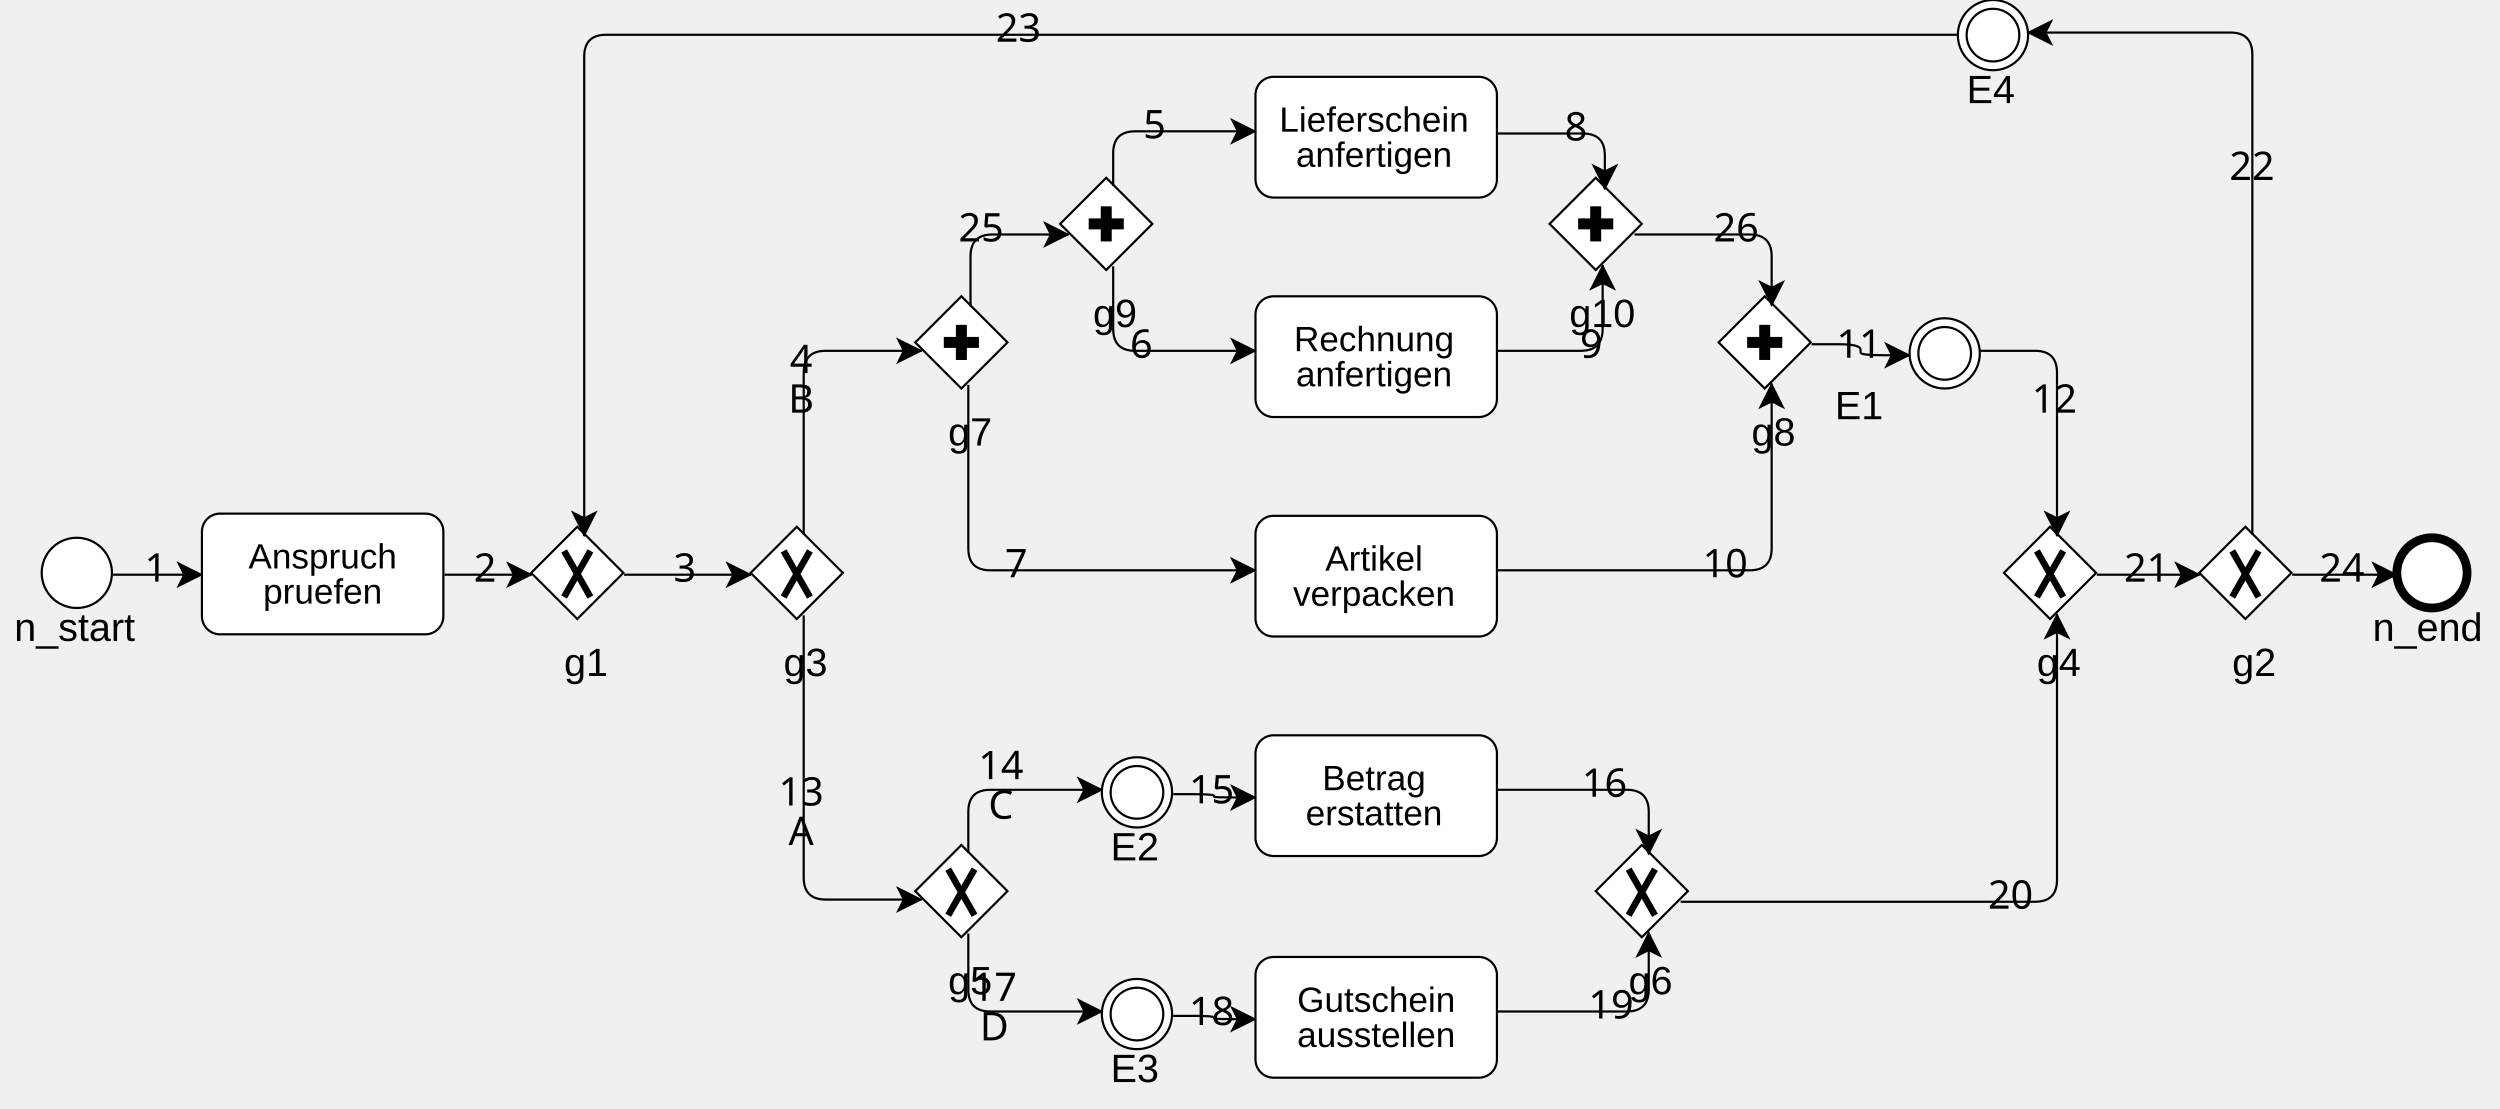
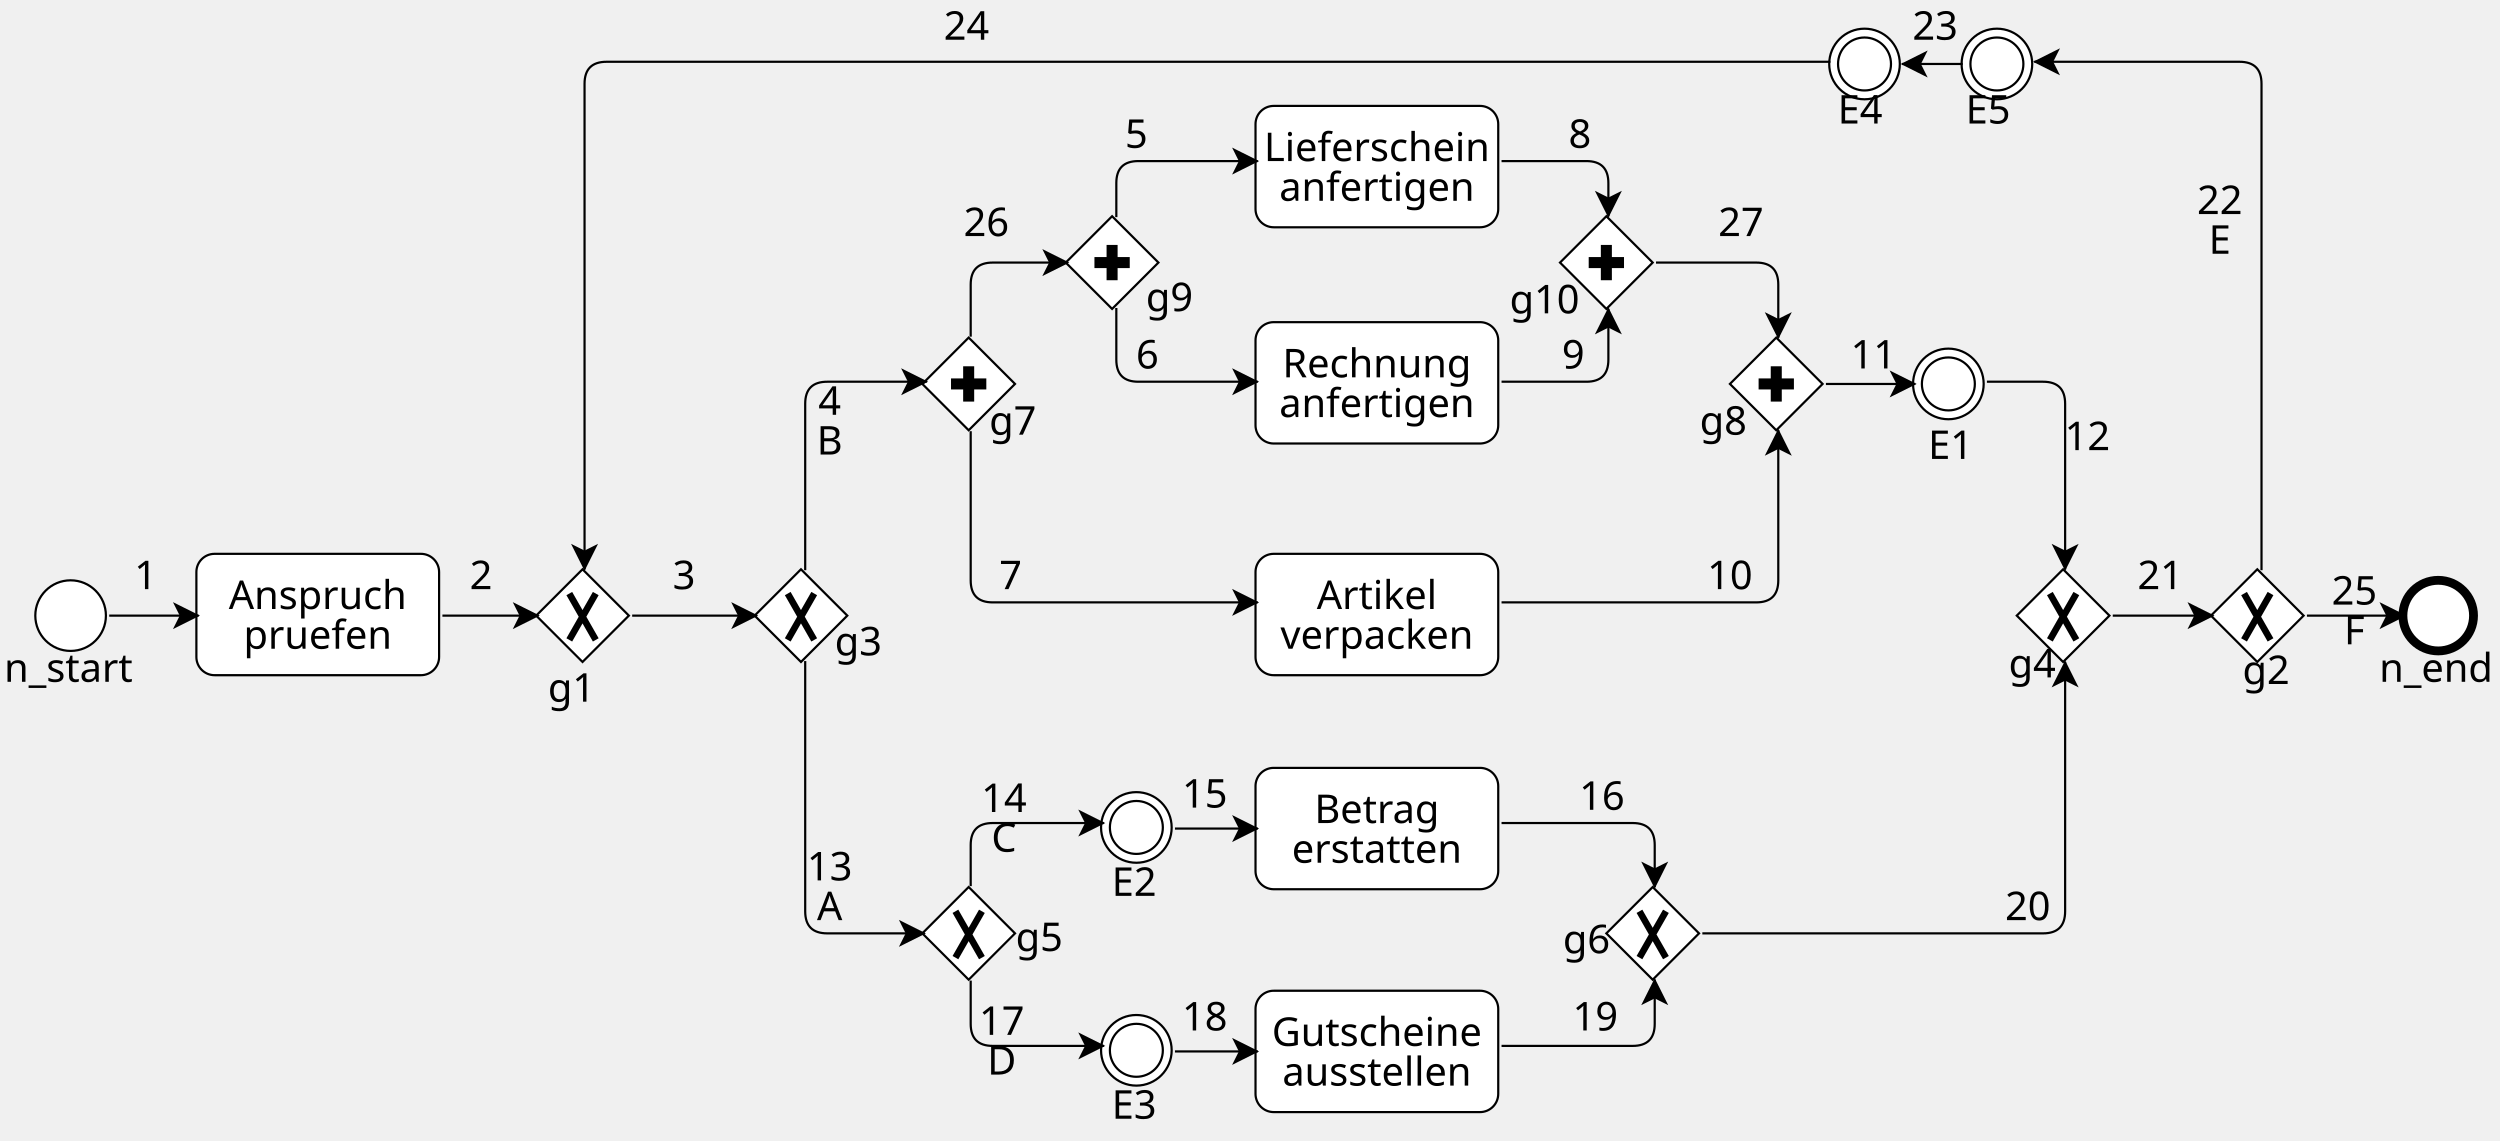
- <svg xmlns="http://www.w3.org/2000/svg" height="505" version="1.1" viewBox="0 0 1139 505" width="1139">
+ <svg xmlns="http://www.w3.org/2000/svg" height="517" version="1.1" viewBox="0 0 1133 517" width="1133">
+   <g id="Task_pruefen">
+     <rect fill="#ffffff" height="55" rx="8.25" ry="8.25" stroke="#000000" stroke-width="1.0" width="110" x="89" y="251" />
+   </g>
+   <text fill="#000000" font-decoration="none" font-family="Cantarell" font-size="18" font-weight="normal" text-anchor="middle" x="144" y="276">Anspruch</text>
+   <text fill="#000000" font-decoration="none" font-family="Cantarell" font-size="18" font-weight="normal" text-anchor="middle" x="144" y="294">pruefen</text>
+   <g id="g1">
+     <path d="M 264 258 L 285 279 L 264 300 L 243 279 Z" fill="#ffffff" stroke="#000000" stroke-width="1.0" />
+     <path d=" M 270 269 L 258 290 M 258 269 L 270 290" fill="none" stroke="#000000" stroke-width="3.0" />
+   </g>
+   <text fill="#000000" font-decoration="none" font-family="Cantarell" font-size="18" font-weight="normal" text-anchor="middle" x="259" y="318">g1</text>
+   <g id="g3">
+     <path d="M 363 258 L 384 279 L 363 300 L 342 279 Z" fill="#ffffff" stroke="#000000" stroke-width="1.0" />
+     <path d=" M 369 269 L 357 290 M 357 269 L 369 290" fill="none" stroke="#000000" stroke-width="3.0" />
+   </g>
+   <text fill="#000000" font-decoration="none" font-family="Cantarell" font-size="18" font-weight="normal" text-anchor="middle" x="389" y="297">g3</text>
+   <g id="g7">
+     <path d="M 439 153 L 460 174 L 439 195 L 418 174 Z" fill="#ffffff" stroke="#000000" stroke-width="1.0" />
+     <path d=" M 431 174 L 447 174 M 439 166 L 439 182" fill="none" stroke="#000000" stroke-width="5.0" />
+   </g>
+   <text fill="#000000" font-decoration="none" font-family="Cantarell" font-size="18" font-weight="normal" text-anchor="middle" x="459" y="197">g7</text>
+   <g id="g8">
+     <path d="M 805 153 L 826 174 L 805 195 L 784 174 Z" fill="#ffffff" stroke="#000000" stroke-width="1.0" />
+     <path d=" M 797 174 L 813 174 M 805 166 L 805 182" fill="none" stroke="#000000" stroke-width="5.0" />
+   </g>
+   <text fill="#000000" font-decoration="none" font-family="Cantarell" font-size="18" font-weight="normal" text-anchor="middle" x="781" y="197">g8</text>
+   <g id="g5">
+     <path d="M 439 402 L 460 423 L 439 444 L 418 423 Z" fill="#ffffff" stroke="#000000" stroke-width="1.0" />
+     <path d=" M 445 413 L 433 434 M 433 413 L 445 434" fill="none" stroke="#000000" stroke-width="3.0" />
+   </g>
+   <text fill="#000000" font-decoration="none" font-family="Cantarell" font-size="18" font-weight="normal" text-anchor="middle" x="471" y="431">g5</text>
+   <g id="g6">
+     <path d="M 749 402 L 770 423 L 749 444 L 728 423 Z" fill="#ffffff" stroke="#000000" stroke-width="1.0" />
+     <path d=" M 755 413 L 743 434 M 743 413 L 755 434" fill="none" stroke="#000000" stroke-width="3.0" />
+   </g>
+   <text fill="#000000" font-decoration="none" font-family="Cantarell" font-size="18" font-weight="normal" text-anchor="middle" x="719" y="432">g6</text>
+   <g id="g4">
+     <path d="M 935 258 L 956 279 L 935 300 L 914 279 Z" fill="#ffffff" stroke="#000000" stroke-width="1.0" />
+     <path d=" M 941 269 L 929 290 M 929 269 L 941 290" fill="none" stroke="#000000" stroke-width="3.0" />
+   </g>
+   <text fill="#000000" font-decoration="none" font-family="Cantarell" font-size="18" font-weight="normal" text-anchor="middle" x="921" y="307">g4</text>
+   <g id="g2">
+     <path d="M 1023 258 L 1044 279 L 1023 300 L 1002 279 Z" fill="#ffffff" stroke="#000000" stroke-width="1.0" />
+     <path d=" M 1029 269 L 1017 290 M 1017 269 L 1029 290" fill="none" stroke="#000000" stroke-width="3.0" />
+   </g>
+   <text fill="#000000" font-decoration="none" font-family="Cantarell" font-size="18" font-weight="normal" text-anchor="middle" x="1027" y="310">g2</text>
+   <g id="Task_lieferschein">
+     <rect fill="#ffffff" height="55" rx="8.25" ry="8.25" stroke="#000000" stroke-width="1.0" width="110" x="569" y="48" />
+   </g>
+   <text fill="#000000" font-decoration="none" font-family="Cantarell" font-size="18" font-weight="normal" text-anchor="middle" x="624" y="73">Lieferschein</text>
+   <text fill="#000000" font-decoration="none" font-family="Cantarell" font-size="18" font-weight="normal" text-anchor="middle" x="624" y="91">anfertigen</text>
+   <g id="Task_rechnung">
+     <rect fill="#ffffff" height="55" rx="8.25" ry="8.25" stroke="#000000" stroke-width="1.0" width="110" x="569" y="146" />
+   </g>
+   <text fill="#000000" font-decoration="none" font-family="Cantarell" font-size="18" font-weight="normal" text-anchor="middle" x="624" y="171">Rechnung</text>
+   <text fill="#000000" font-decoration="none" font-family="Cantarell" font-size="18" font-weight="normal" text-anchor="middle" x="624" y="189">anfertigen</text>
+   <g id="Task_verpacken">
+     <rect fill="#ffffff" height="55" rx="8.25" ry="8.25" stroke="#000000" stroke-width="1.0" width="110" x="569" y="251" />
+   </g>
+   <text fill="#000000" font-decoration="none" font-family="Cantarell" font-size="18" font-weight="normal" text-anchor="middle" x="624" y="276">Artikel</text>
+   <text fill="#000000" font-decoration="none" font-family="Cantarell" font-size="18" font-weight="normal" text-anchor="middle" x="624" y="294">verpacken</text>
+   <g id="E1">
+     <ellipse cx="883" cy="174" fill="#ffffff" rx="16" ry="16" stroke="#000000" stroke-width="1.0" />
+     <ellipse cx="883" cy="174" fill="none" rx="12" ry="12" stroke="#000000" stroke-width="1.0" />
+   </g>
+   <text fill="#000000" font-decoration="none" font-family="Cantarell" font-size="18" font-weight="normal" text-anchor="middle" x="884" y="208">E1</text>
+   <g id="E2">
+     <ellipse cx="515" cy="375" fill="#ffffff" rx="16" ry="16" stroke="#000000" stroke-width="1.0" />
+     <ellipse cx="515" cy="375" fill="none" rx="12" ry="12" stroke="#000000" stroke-width="1.0" />
+   </g>
+   <text fill="#000000" font-decoration="none" font-family="Cantarell" font-size="18" font-weight="normal" text-anchor="middle" x="514" y="406">E2</text>
+   <g id="E3">
+     <ellipse cx="515" cy="476" fill="#ffffff" rx="16" ry="16" stroke="#000000" stroke-width="1.0" />
+     <ellipse cx="515" cy="476" fill="none" rx="12" ry="12" stroke="#000000" stroke-width="1.0" />
+   </g>
+   <text fill="#000000" font-decoration="none" font-family="Cantarell" font-size="18" font-weight="normal" text-anchor="middle" x="514" y="507">E3</text>
+   <g id="Task_erstattung">
+     <rect fill="#ffffff" height="55" rx="8.25" ry="8.25" stroke="#000000" stroke-width="1.0" width="110" x="569" y="348" />
+   </g>
+   <text fill="#000000" font-decoration="none" font-family="Cantarell" font-size="18" font-weight="normal" text-anchor="middle" x="624" y="373">Betrag</text>
+   <text fill="#000000" font-decoration="none" font-family="Cantarell" font-size="18" font-weight="normal" text-anchor="middle" x="624" y="391">erstatten</text>
+   <g id="Task_gutschein">
+     <rect fill="#ffffff" height="55" rx="8.25" ry="8.25" stroke="#000000" stroke-width="1.0" width="110" x="569" y="449" />
+   </g>
+   <text fill="#000000" font-decoration="none" font-family="Cantarell" font-size="18" font-weight="normal" text-anchor="middle" x="624" y="474">Gutscheine</text>
+   <text fill="#000000" font-decoration="none" font-family="Cantarell" font-size="18" font-weight="normal" text-anchor="middle" x="624" y="492">ausstellen</text>
+   <g id="E5">
+     <ellipse cx="905" cy="29" fill="#ffffff" rx="16" ry="16" stroke="#000000" stroke-width="1.0" />
+     <ellipse cx="905" cy="29" fill="none" rx="12" ry="12" stroke="#000000" stroke-width="1.0" />
+   </g>
+   <text fill="#000000" font-decoration="none" font-family="Cantarell" font-size="18" font-weight="normal" text-anchor="middle" x="901" y="56">E5</text>
+   <g id="g9">
+     <path d="M 504 98 L 525 119 L 504 140 L 483 119 Z" fill="#ffffff" stroke="#000000" stroke-width="1.0" />
+     <path d=" M 496 119 L 512 119 M 504 111 L 504 127" fill="none" stroke="#000000" stroke-width="5.0" />
+   </g>
+   <text fill="#000000" font-decoration="none" font-family="Cantarell" font-size="18" font-weight="normal" text-anchor="middle" x="530" y="141">g9</text>
+   <g id="g10">
+     <path d="M 728 98 L 749 119 L 728 140 L 707 119 Z" fill="#ffffff" stroke="#000000" stroke-width="1.0" />
+     <path d=" M 720 119 L 736 119 M 728 111 L 728 127" fill="none" stroke="#000000" stroke-width="5.0" />
+   </g>
+   <text fill="#000000" font-decoration="none" font-family="Cantarell" font-size="18" font-weight="normal" text-anchor="middle" x="700" y="142">g10</text>
+   <g id="E4">
+     <ellipse cx="845" cy="29" fill="#ffffff" rx="16" ry="16" stroke="#000000" stroke-width="1.0" />
+     <ellipse cx="845" cy="29" fill="none" rx="12" ry="12" stroke="#000000" stroke-width="1.0" />
+   </g>
+   <text fill="#000000" font-decoration="none" font-family="Cantarell" font-size="18" font-weight="normal" text-anchor="middle" x="843" y="56">E4</text>
+   <g id="StartEvent_1">
+     <ellipse cx="32" cy="279" fill="#ffffff" rx="16" ry="16" stroke="#000000" stroke-width="1.0" />
+   </g>
+   <text fill="#000000" font-decoration="none" font-family="Cantarell" font-size="18" font-weight="normal" text-anchor="middle" x="31" y="309">n_start</text>
  <g id="EndEvent_1">
-     <ellipse cx="1108" cy="261" fill="#ffffff" rx="16" ry="16" stroke="#000000" stroke-width="4.0" />
-   </g>
-   <text fill="#000000" font-decoration="none" font-family="Arial,Helvetica" font-size="18" font-weight="normal" text-anchor="middle" x="1106" y="292">n_end</text>
-   <g id="Task_pruefen">
-     <rect fill="#ffffff" height="55" rx="8.25" ry="8.25" stroke="#000000" stroke-width="1.0" width="110" x="92" y="234" />
-   </g>
-   <text fill="#000000" font-decoration="none" font-family="Arial,Helvetica" font-size="16" font-weight="normal" text-anchor="middle" x="147" y="259">Anspruch</text>
-   <text fill="#000000" font-decoration="none" font-family="Arial,Helvetica" font-size="16" font-weight="normal" text-anchor="middle" x="147" y="275">pruefen</text>
-   <g id="g1">
-     <path d="M 263 240 L 284 261 L 263 282 L 242 261 Z" fill="#ffffff" stroke="#000000" stroke-width="1.0" />
-     <path d=" M 269 251 L 257 272 M 257 251 L 269 272" fill="none" stroke="#000000" stroke-width="3.0" />
-   </g>
-   <text fill="#000000" font-decoration="none" font-family="Arial,Helvetica" font-size="18" font-weight="normal" text-anchor="middle" x="267" y="308">g1</text>
-   <g id="g3">
-     <path d="M 363 240 L 384 261 L 363 282 L 342 261 Z" fill="#ffffff" stroke="#000000" stroke-width="1.0" />
-     <path d=" M 369 251 L 357 272 M 357 251 L 369 272" fill="none" stroke="#000000" stroke-width="3.0" />
-   </g>
-   <text fill="#000000" font-decoration="none" font-family="Arial,Helvetica" font-size="18" font-weight="normal" text-anchor="middle" x="367" y="308">g3</text>
-   <g id="g7">
-     <path d="M 438 135 L 459 156 L 438 177 L 417 156 Z" fill="#ffffff" stroke="#000000" stroke-width="1.0" />
-     <path d=" M 430 156 L 446 156 M 438 148 L 438 164" fill="none" stroke="#000000" stroke-width="5.0" />
-   </g>
-   <text fill="#000000" font-decoration="none" font-family="Arial,Helvetica" font-size="18" font-weight="normal" text-anchor="middle" x="442" y="203">g7</text>
-   <g id="g8">
-     <path d="M 804 135 L 825 156 L 804 177 L 783 156 Z" fill="#ffffff" stroke="#000000" stroke-width="1.0" />
-     <path d=" M 796 156 L 812 156 M 804 148 L 804 164" fill="none" stroke="#000000" stroke-width="5.0" />
-   </g>
-   <text fill="#000000" font-decoration="none" font-family="Arial,Helvetica" font-size="18" font-weight="normal" text-anchor="middle" x="808" y="203">g8</text>
-   <g id="g5">
-     <path d="M 438 385 L 459 406 L 438 427 L 417 406 Z" fill="#ffffff" stroke="#000000" stroke-width="1.0" />
-     <path d=" M 444 396 L 432 417 M 432 396 L 444 417" fill="none" stroke="#000000" stroke-width="3.0" />
-   </g>
-   <text fill="#000000" font-decoration="none" font-family="Arial,Helvetica" font-size="18" font-weight="normal" text-anchor="middle" x="442" y="453">g5</text>
-   <g id="g6">
-     <path d="M 748 385 L 769 406 L 748 427 L 727 406 Z" fill="#ffffff" stroke="#000000" stroke-width="1.0" />
-     <path d=" M 754 396 L 742 417 M 742 396 L 754 417" fill="none" stroke="#000000" stroke-width="3.0" />
-   </g>
-   <text fill="#000000" font-decoration="none" font-family="Arial,Helvetica" font-size="18" font-weight="normal" text-anchor="middle" x="752" y="453">g6</text>
-   <g id="g4">
-     <path d="M 934 240 L 955 261 L 934 282 L 913 261 Z" fill="#ffffff" stroke="#000000" stroke-width="1.0" />
-     <path d=" M 940 251 L 928 272 M 928 251 L 940 272" fill="none" stroke="#000000" stroke-width="3.0" />
-   </g>
-   <text fill="#000000" font-decoration="none" font-family="Arial,Helvetica" font-size="18" font-weight="normal" text-anchor="middle" x="938" y="308">g4</text>
-   <g id="g2">
-     <path d="M 1023 240 L 1044 261 L 1023 282 L 1002 261 Z" fill="#ffffff" stroke="#000000" stroke-width="1.0" />
-     <path d=" M 1029 251 L 1017 272 M 1017 251 L 1029 272" fill="none" stroke="#000000" stroke-width="3.0" />
-   </g>
-   <text fill="#000000" font-decoration="none" font-family="Arial,Helvetica" font-size="18" font-weight="normal" text-anchor="middle" x="1027" y="308">g2</text>
-   <g id="Task_lieferschein">
-     <rect fill="#ffffff" height="55" rx="8.25" ry="8.25" stroke="#000000" stroke-width="1.0" width="110" x="572" y="35" />
-   </g>
-   <text fill="#000000" font-decoration="none" font-family="Arial,Helvetica" font-size="16" font-weight="normal" text-anchor="middle" x="626" y="60">Lieferschein</text>
-   <text fill="#000000" font-decoration="none" font-family="Arial,Helvetica" font-size="16" font-weight="normal" text-anchor="middle" x="626" y="76">anfertigen</text>
-   <g id="Task_rechnung">
-     <rect fill="#ffffff" height="55" rx="8.25" ry="8.25" stroke="#000000" stroke-width="1.0" width="110" x="572" y="135" />
-   </g>
-   <text fill="#000000" font-decoration="none" font-family="Arial,Helvetica" font-size="16" font-weight="normal" text-anchor="middle" x="626" y="160">Rechnung</text>
-   <text fill="#000000" font-decoration="none" font-family="Arial,Helvetica" font-size="16" font-weight="normal" text-anchor="middle" x="626" y="176">anfertigen</text>
-   <g id="Task_verpacken">
-     <rect fill="#ffffff" height="55" rx="8.25" ry="8.25" stroke="#000000" stroke-width="1.0" width="110" x="572" y="235" />
-   </g>
-   <text fill="#000000" font-decoration="none" font-family="Arial,Helvetica" font-size="16" font-weight="normal" text-anchor="middle" x="626" y="260">Artikel</text>
-   <text fill="#000000" font-decoration="none" font-family="Arial,Helvetica" font-size="16" font-weight="normal" text-anchor="middle" x="626" y="276">verpacken</text>
-   <g id="E1">
-     <ellipse cx="886" cy="161" fill="#ffffff" rx="16" ry="16" stroke="#000000" stroke-width="1.0" />
-     <ellipse cx="886" cy="161" fill="none" rx="12" ry="12" stroke="#000000" stroke-width="1.0" />
-   </g>
-   <text fill="#000000" font-decoration="none" font-family="Arial,Helvetica" font-size="18" font-weight="normal" text-anchor="middle" x="847" y="191">E1</text>
-   <g id="E2">
-     <ellipse cx="518" cy="361" fill="#ffffff" rx="16" ry="16" stroke="#000000" stroke-width="1.0" />
-     <ellipse cx="518" cy="361" fill="none" rx="12" ry="12" stroke="#000000" stroke-width="1.0" />
-   </g>
-   <text fill="#000000" font-decoration="none" font-family="Arial,Helvetica" font-size="18" font-weight="normal" text-anchor="middle" x="517" y="392">E2</text>
-   <g id="E3">
-     <ellipse cx="518" cy="462" fill="#ffffff" rx="16" ry="16" stroke="#000000" stroke-width="1.0" />
-     <ellipse cx="518" cy="462" fill="none" rx="12" ry="12" stroke="#000000" stroke-width="1.0" />
-   </g>
-   <text fill="#000000" font-decoration="none" font-family="Arial,Helvetica" font-size="18" font-weight="normal" text-anchor="middle" x="517" y="493">E3</text>
-   <g id="Task_erstattung">
-     <rect fill="#ffffff" height="55" rx="8.25" ry="8.25" stroke="#000000" stroke-width="1.0" width="110" x="572" y="335" />
-   </g>
-   <text fill="#000000" font-decoration="none" font-family="Arial,Helvetica" font-size="16" font-weight="normal" text-anchor="middle" x="626" y="360">Betrag</text>
-   <text fill="#000000" font-decoration="none" font-family="Arial,Helvetica" font-size="16" font-weight="normal" text-anchor="middle" x="626" y="376">erstatten</text>
-   <g id="Task_gutschein">
-     <rect fill="#ffffff" height="55" rx="8.25" ry="8.25" stroke="#000000" stroke-width="1.0" width="110" x="572" y="436" />
-   </g>
-   <text fill="#000000" font-decoration="none" font-family="Arial,Helvetica" font-size="16" font-weight="normal" text-anchor="middle" x="627" y="461">Gutschein</text>
-   <text fill="#000000" font-decoration="none" font-family="Arial,Helvetica" font-size="16" font-weight="normal" text-anchor="middle" x="627" y="477">ausstellen</text>
-   <g id="E4">
-     <ellipse cx="908" cy="16" fill="#ffffff" rx="16" ry="16" stroke="#000000" stroke-width="1.0" />
-     <ellipse cx="908" cy="16" fill="none" rx="12" ry="12" stroke="#000000" stroke-width="1.0" />
-   </g>
-   <text fill="#000000" font-decoration="none" font-family="Arial,Helvetica" font-size="18" font-weight="normal" text-anchor="middle" x="907" y="47">E4</text>
-   <g id="g9">
-     <path d="M 504 81 L 525 102 L 504 123 L 483 102 Z" fill="#ffffff" stroke="#000000" stroke-width="1.0" />
-     <path d=" M 496 102 L 512 102 M 504 94 L 504 110" fill="none" stroke="#000000" stroke-width="5.0" />
-   </g>
-   <text fill="#000000" font-decoration="none" font-family="Arial,Helvetica" font-size="18" font-weight="normal" text-anchor="middle" x="508" y="149">g9</text>
-   <g id="g10">
-     <path d="M 727 81 L 748 102 L 727 123 L 706 102 Z" fill="#ffffff" stroke="#000000" stroke-width="1.0" />
-     <path d=" M 719 102 L 735 102 M 727 94 L 727 110" fill="none" stroke="#000000" stroke-width="5.0" />
-   </g>
-   <text fill="#000000" font-decoration="none" font-family="Arial,Helvetica" font-size="18" font-weight="normal" text-anchor="middle" x="730" y="149">g10</text>
+     <ellipse cx="1105" cy="279" fill="#ffffff" rx="16" ry="16" stroke="#000000" stroke-width="4.0" />
+   </g>
+   <text fill="#000000" font-decoration="none" font-family="Cantarell" font-size="18" font-weight="normal" text-anchor="middle" x="1104" y="309">n_end</text>
+   <g id="SequenceFlow_27">
+     <path d="M 805.917 152.583 L 800.917 142.583 L 805.917 145.083 L 810.917 142.583 z" fill="#000000" stroke="#000000" stroke-width="1.0" />
+     <path d="M 750.5 119.0 L 795.917 119.0 Q 805.917 119.0 805.917 129.0 L 805.917 153.083" fill="none" stroke="#000000" stroke-width="1.0" />
+   </g>
+   <text fill="#000000" font-decoration="none" font-family="Cantarell" font-size="18" font-weight="normal" text-anchor="middle" x="789" y="107">27</text>
+   <g id="SequenceFlow_26">
+     <path d="M 483.5 119.0 L 473.5 124.0 L 476.0 119.0 L 473.5 114.0 z" fill="#000000" stroke="#000000" stroke-width="1.0" />
+     <path d="M 439.917 152.583 L 439.917 129.0 Q 439.917 119.0 449.917 119.0 L 484.0 119.0" fill="none" stroke="#000000" stroke-width="1.0" />
+   </g>
+   <text fill="#000000" font-decoration="none" font-family="Cantarell" font-size="18" font-weight="normal" text-anchor="middle" x="447" y="107">26</text>
+   <g id="SequenceFlow_25">
+     <path d="M 1089.5 279.0 L 1079.5 284.0 L 1082.0 279.0 L 1079.5 274.0 z" fill="#000000" stroke="#000000" stroke-width="1.0" />
+     <path d="M 1045.5 279.0 L 1057.417 279.0 Q 1067.417 279.0 1067.417 279.0 L 1067.417 279.0 L 1090.0 279.0" fill="none" stroke="#000000" stroke-width="1.0" />
+   </g>
+   <text fill="#000000" font-decoration="none" font-family="Cantarell" font-size="18" font-weight="normal" text-anchor="middle" x="1067" y="274">25</text>
+   <text fill="#000000" font-decoration="none" font-family="Cantarell" font-size="18" font-weight="normal" text-anchor="middle" x="1067" y="292">F</text>
+   <g id="SequenceFlow_24">
+     <path d="M 264.917 257.583 L 259.917 247.583 L 264.917 250.083 L 269.917 247.583 z" fill="#000000" stroke="#000000" stroke-width="1.0" />
+     <path d="M 829.531 28.0 L 274.917 28.0 Q 264.917 28.0 264.917 38.0 L 264.917 258.083" fill="none" stroke="#000000" stroke-width="1.0" />
+   </g>
+   <text fill="#000000" font-decoration="none" font-family="Cantarell" font-size="18" font-weight="normal" text-anchor="middle" x="438" y="18">24</text>
+   <g id="SequenceFlow_23">
+     <path d="M 862.5 29.0 L 872.5 24.0 L 870.0 29.0 L 872.5 34.0 z" fill="#000000" stroke="#000000" stroke-width="1.0" />
+     <path d="M 889.5 29.0 L 882.708 29.0 Q 875.917 29.0 875.917 29.0 L 875.917 29.0 L 862.0 29.0" fill="none" stroke="#000000" stroke-width="1.0" />
+   </g>
+   <text fill="#000000" font-decoration="none" font-family="Cantarell" font-size="18" font-weight="normal" text-anchor="middle" x="877" y="18">23</text>
+   <g id="SequenceFlow_22">
+     <path d="M 922.469 28.0 L 932.469 23.0 L 929.969 28.0 L 932.469 33.0 z" fill="#000000" stroke="#000000" stroke-width="1.0" />
+     <path d="M 1024.917 258.417 L 1024.917 38.0 Q 1024.917 28.0 1014.917 28.0 L 921.969 28.0" fill="none" stroke="#000000" stroke-width="1.0" />
+   </g>
+   <text fill="#000000" font-decoration="none" font-family="Cantarell" font-size="18" font-weight="normal" text-anchor="middle" x="1006" y="97">22</text>
+   <text fill="#000000" font-decoration="none" font-family="Cantarell" font-size="18" font-weight="normal" text-anchor="middle" x="1006" y="115">E</text>
+   <g id="SequenceFlow_21">
+     <path d="M 1002.5 279.0 L 992.5 284.0 L 995.0 279.0 L 992.5 274.0 z" fill="#000000" stroke="#000000" stroke-width="1.0" />
+     <path d="M 957.5 279.0 L 969.917 279.0 Q 979.917 279.0 979.917 279.0 L 979.917 279.0 L 1003.0 279.0" fill="none" stroke="#000000" stroke-width="1.0" />
+   </g>
+   <text fill="#000000" font-decoration="none" font-family="Cantarell" font-size="18" font-weight="normal" text-anchor="middle" x="979" y="267">21</text>
+   <g id="SequenceFlow_20">
+     <path d="M 935.917 300.417 L 940.917 310.417 L 935.917 307.917 L 930.917 310.417 z" fill="#000000" stroke="#000000" stroke-width="1.0" />
+     <path d="M 771.5 423.0 L 925.917 423.0 Q 935.917 423.0 935.917 413.0 L 935.917 299.917" fill="none" stroke="#000000" stroke-width="1.0" />
+   </g>
+   <text fill="#000000" font-decoration="none" font-family="Cantarell" font-size="18" font-weight="normal" text-anchor="middle" x="919" y="417">20</text>
+   <g id="SequenceFlow_19">
+     <path d="M 749.917 444.417 L 754.917 454.417 L 749.917 451.917 L 744.917 454.417 z" fill="#000000" stroke="#000000" stroke-width="1.0" />
+     <path d="M 680.5 474.0 L 739.917 474.0 Q 749.917 474.0 749.917 464.0 L 749.917 443.917" fill="none" stroke="#000000" stroke-width="1.0" />
+   </g>
+   <text fill="#000000" font-decoration="none" font-family="Cantarell" font-size="18" font-weight="normal" text-anchor="middle" x="723" y="467">19</text>
+   <g id="SequenceFlow_18">
+     <path d="M 569.5 476.5 L 559.5 481.5 L 562.0 476.5 L 559.5 471.5 z" fill="#000000" stroke="#000000" stroke-width="1.0" />
+     <path d="M 532.492 476.5 L 541.704 476.5 Q 550.917 476.5 550.917 476.5 L 550.917 476.5 L 570.0 476.5" fill="none" stroke="#000000" stroke-width="1.0" />
+   </g>
+   <text fill="#000000" font-decoration="none" font-family="Cantarell" font-size="18" font-weight="normal" text-anchor="middle" x="546" y="467">18</text>
+   <g id="SequenceFlow_17">
+     <path d="M 499.784 474.0 L 489.784 479.0 L 492.284 474.0 L 489.784 469.0 z" fill="#000000" stroke="#000000" stroke-width="1.0" />
+     <path d="M 439.917 444.417 L 439.917 464.0 Q 439.917 474.0 449.917 474.0 L 500.284 474.0" fill="none" stroke="#000000" stroke-width="1.0" />
+   </g>
+   <text fill="#000000" font-decoration="none" font-family="Cantarell" font-size="18" font-weight="normal" text-anchor="middle" x="454" y="469">17</text>
+   <text fill="#000000" font-decoration="none" font-family="Cantarell" font-size="18" font-weight="normal" text-anchor="middle" x="454" y="487">D</text>
+   <g id="SequenceFlow_16">
+     <path d="M 749.917 401.583 L 744.917 391.583 L 749.917 394.083 L 754.917 391.583 z" fill="#000000" stroke="#000000" stroke-width="1.0" />
+     <path d="M 680.5 373.0 L 739.917 373.0 Q 749.917 373.0 749.917 383.0 L 749.917 402.083" fill="none" stroke="#000000" stroke-width="1.0" />
+   </g>
+   <text fill="#000000" font-decoration="none" font-family="Cantarell" font-size="18" font-weight="normal" text-anchor="middle" x="726" y="367">16</text>
+   <g id="SequenceFlow_15">
+     <path d="M 569.5 375.5 L 559.5 380.5 L 562.0 375.5 L 559.5 370.5 z" fill="#000000" stroke="#000000" stroke-width="1.0" />
+     <path d="M 532.492 375.5 L 541.704 375.5 Q 550.917 375.5 550.917 375.5 L 550.917 375.5 L 570.0 375.5" fill="none" stroke="#000000" stroke-width="1.0" />
+   </g>
+   <text fill="#000000" font-decoration="none" font-family="Cantarell" font-size="18" font-weight="normal" text-anchor="middle" x="546" y="366">15</text>
+   <g id="SequenceFlow_14">
+     <path d="M 499.784 373.0 L 489.784 378.0 L 492.284 373.0 L 489.784 368.0 z" fill="#000000" stroke="#000000" stroke-width="1.0" />
+     <path d="M 439.917 401.583 L 439.917 383.0 Q 439.917 373.0 449.917 373.0 L 500.284 373.0" fill="none" stroke="#000000" stroke-width="1.0" />
+   </g>
+   <text fill="#000000" font-decoration="none" font-family="Cantarell" font-size="18" font-weight="normal" text-anchor="middle" x="455" y="368">14</text>
+   <text fill="#000000" font-decoration="none" font-family="Cantarell" font-size="18" font-weight="normal" text-anchor="middle" x="455" y="386">C</text>
+   <g id="SequenceFlow_13">
+     <path d="M 418.5 423.0 L 408.5 428.0 L 411.0 423.0 L 408.5 418.0 z" fill="#000000" stroke="#000000" stroke-width="1.0" />
+     <path d="M 364.917 299.583 L 364.917 413.0 Q 364.917 423.0 374.917 423.0 L 419.0 423.0" fill="none" stroke="#000000" stroke-width="1.0" />
+   </g>
+   <text fill="#000000" font-decoration="none" font-family="Cantarell" font-size="18" font-weight="normal" text-anchor="middle" x="376" y="399">13</text>
+   <text fill="#000000" font-decoration="none" font-family="Cantarell" font-size="18" font-weight="normal" text-anchor="middle" x="376" y="417">A</text>
+   <g id="SequenceFlow_12">
+     <path d="M 935.917 257.583 L 930.917 247.583 L 935.917 250.083 L 940.917 247.583 z" fill="#000000" stroke="#000000" stroke-width="1.0" />
+     <path d="M 900.469 173.0 L 925.917 173.0 Q 935.917 173.0 935.917 183.0 L 935.917 258.083" fill="none" stroke="#000000" stroke-width="1.0" />
+   </g>
+   <text fill="#000000" font-decoration="none" font-family="Cantarell" font-size="18" font-weight="normal" text-anchor="middle" x="946" y="204">12</text>
+   <g id="SequenceFlow_11">
+     <path d="M 867.5 174.0 L 857.5 179.0 L 860.0 174.0 L 857.5 169.0 z" fill="#000000" stroke="#000000" stroke-width="1.0" />
+     <path d="M 827.5 174.0 L 837.458 174.0 Q 847.417 174.0 847.417 174.0 L 847.417 174.0 L 868.0 174.0" fill="none" stroke="#000000" stroke-width="1.0" />
+   </g>
+   <text fill="#000000" font-decoration="none" font-family="Cantarell" font-size="18" font-weight="normal" text-anchor="middle" x="849" y="167">11</text>
+   <g id="SequenceFlow_10">
+     <path d="M 805.917 195.417 L 810.917 205.417 L 805.917 202.917 L 800.917 205.417 z" fill="#000000" stroke="#000000" stroke-width="1.0" />
+     <path d="M 680.5 273.0 L 795.917 273.0 Q 805.917 273.0 805.917 263.0 L 805.917 194.917" fill="none" stroke="#000000" stroke-width="1.0" />
+   </g>
+   <text fill="#000000" font-decoration="none" font-family="Cantarell" font-size="18" font-weight="normal" text-anchor="middle" x="784" y="267">10</text>
+   <g id="SequenceFlow_9">
+     <path d="M 728.917 140.417 L 733.917 150.417 L 728.917 147.917 L 723.917 150.417 z" fill="#000000" stroke="#000000" stroke-width="1.0" />
+     <path d="M 680.5 173.0 L 718.917 173.0 Q 728.917 173.0 728.917 163.0 L 728.917 139.917" fill="none" stroke="#000000" stroke-width="1.0" />
+   </g>
+   <text fill="#000000" font-decoration="none" font-family="Cantarell" font-size="18" font-weight="normal" text-anchor="middle" x="713" y="167">9</text>
+   <g id="SequenceFlow_8">
+     <path d="M 728.917 97.583 L 723.917 87.583 L 728.917 90.083 L 733.917 87.583 z" fill="#000000" stroke="#000000" stroke-width="1.0" />
+     <path d="M 680.5 73.0 L 718.917 73.0 Q 728.917 73.0 728.917 83.0 L 728.917 98.083" fill="none" stroke="#000000" stroke-width="1.0" />
+   </g>
+   <text fill="#000000" font-decoration="none" font-family="Cantarell" font-size="18" font-weight="normal" text-anchor="middle" x="716" y="67">8</text>
+   <g id="SequenceFlow_7">
+     <path d="M 569.5 273.0 L 559.5 278.0 L 562.0 273.0 L 559.5 268.0 z" fill="#000000" stroke="#000000" stroke-width="1.0" />
+     <path d="M 439.917 195.417 L 439.917 263.0 Q 439.917 273.0 449.917 273.0 L 570.0 273.0" fill="none" stroke="#000000" stroke-width="1.0" />
+   </g>
+   <text fill="#000000" font-decoration="none" font-family="Cantarell" font-size="18" font-weight="normal" text-anchor="middle" x="458" y="267">7</text>
+   <g id="SequenceFlow_6">
+     <path d="M 569.5 173.0 L 559.5 178.0 L 562.0 173.0 L 559.5 168.0 z" fill="#000000" stroke="#000000" stroke-width="1.0" />
+     <path d="M 505.917 139.583 L 505.917 163.0 Q 505.917 173.0 515.917 173.0 L 570.0 173.0" fill="none" stroke="#000000" stroke-width="1.0" />
+   </g>
+   <text fill="#000000" font-decoration="none" font-family="Cantarell" font-size="18" font-weight="normal" text-anchor="middle" x="520" y="167">6</text>
+   <g id="SequenceFlow_5">
+     <path d="M 569.5 73.0 L 559.5 78.0 L 562.0 73.0 L 559.5 68.0 z" fill="#000000" stroke="#000000" stroke-width="1.0" />
+     <path d="M 505.917 98.417 L 505.917 83.0 Q 505.917 73.0 515.917 73.0 L 570.0 73.0" fill="none" stroke="#000000" stroke-width="1.0" />
+   </g>
+   <text fill="#000000" font-decoration="none" font-family="Cantarell" font-size="18" font-weight="normal" text-anchor="middle" x="515" y="67">5</text>
+   <g id="SequenceFlow_4">
+     <path d="M 419.5 173.0 L 409.5 178.0 L 412.0 173.0 L 409.5 168.0 z" fill="#000000" stroke="#000000" stroke-width="1.0" />
+     <path d="M 364.917 258.417 L 364.917 183.0 Q 364.917 173.0 374.917 173.0 L 420.0 173.0" fill="none" stroke="#000000" stroke-width="1.0" />
+   </g>
+   <text fill="#000000" font-decoration="none" font-family="Cantarell" font-size="18" font-weight="normal" text-anchor="middle" x="376" y="188">4</text>
+   <text fill="#000000" font-decoration="none" font-family="Cantarell" font-size="18" font-weight="normal" text-anchor="middle" x="376" y="206">B</text>
+   <g id="SequenceFlow_3">
+     <path d="M 342.5 279.0 L 332.5 284.0 L 335.0 279.0 L 332.5 274.0 z" fill="#000000" stroke="#000000" stroke-width="1.0" />
+     <path d="M 286.5 279.0 L 304.417 279.0 Q 314.417 279.0 314.417 279.0 L 314.417 279.0 L 343.0 279.0" fill="none" stroke="#000000" stroke-width="1.0" />
+   </g>
+   <text fill="#000000" font-decoration="none" font-family="Cantarell" font-size="18" font-weight="normal" text-anchor="middle" x="310" y="267">3</text>
+   <g id="SequenceFlow_2">
+     <path d="M 243.5 279.0 L 233.5 284.0 L 236.0 279.0 L 233.5 274.0 z" fill="#000000" stroke="#000000" stroke-width="1.0" />
+     <path d="M 200.5 279.0 L 211.917 279.0 Q 221.917 279.0 221.917 279.0 L 221.917 279.0 L 244.0 279.0" fill="none" stroke="#000000" stroke-width="1.0" />
+   </g>
+   <text fill="#000000" font-decoration="none" font-family="Cantarell" font-size="18" font-weight="normal" text-anchor="middle" x="218" y="267">2</text>
  <g id="SequenceFlow_1">
-     <path d="M 91.5 261.833 L 81.5 266.833 L 84.0 261.833 L 81.5 256.833 z" fill="#000000" stroke="#000000" stroke-width="1.0" />
-     <path d="M 51.499 261.833 L 61.667 261.833 Q 71.667 261.833 71.667 261.833 L 71.667 261.833 L 92.0 261.833" fill="none" stroke="#000000" stroke-width="1.0" />
-   </g>
-   <text fill="#000000" font-decoration="none" font-family="Cantarell" font-size="18" font-weight="normal" text-anchor="middle" x="71" y="265">1</text>
-   <g id="SequenceFlow_2">
-     <path d="M 241.667 261.833 L 231.667 266.833 L 234.167 261.833 L 231.667 256.833 z" fill="#000000" stroke="#000000" stroke-width="1.0" />
-     <path d="M 202.5 261.833 L 212.333 261.833 Q 222.167 261.833 222.167 261.833 L 222.167 261.833 L 242.167 261.833" fill="none" stroke="#000000" stroke-width="1.0" />
-   </g>
-   <text fill="#000000" font-decoration="none" font-family="Cantarell" font-size="18" font-weight="normal" text-anchor="middle" x="221" y="265">2</text>
-   <g id="SequenceFlow_3">
-     <path d="M 341.667 261.833 L 331.667 266.833 L 334.167 261.833 L 331.667 256.833 z" fill="#000000" stroke="#000000" stroke-width="1.0" />
-     <path d="M 284.333 261.833 L 303.167 261.833 Q 313.167 261.833 313.167 261.833 L 313.167 261.833 L 342.167 261.833" fill="none" stroke="#000000" stroke-width="1.0" />
-   </g>
-   <text fill="#000000" font-decoration="none" font-family="Cantarell" font-size="18" font-weight="normal" text-anchor="middle" x="312" y="265">3</text>
-   <g id="SequenceFlow_4">
-     <path d="M 419.333 159.833 L 409.333 164.833 L 411.833 159.833 L 409.333 154.833 z" fill="#000000" stroke="#000000" stroke-width="1.0" />
-     <path d="M 366.167 243.667 L 366.167 169.833 Q 366.167 159.833 376.167 159.833 L 419.833 159.833" fill="none" stroke="#000000" stroke-width="1.0" />
-   </g>
-   <text fill="#000000" font-decoration="none" font-family="Cantarell" font-size="18" font-weight="normal" text-anchor="middle" x="365" y="170">4</text>
-   <text fill="#000000" font-decoration="none" font-family="Cantarell" font-size="18" font-weight="normal" text-anchor="middle" x="365" y="188">B</text>
-   <g id="SequenceFlow_13">
-     <path d="M 419.333 409.833 L 409.333 414.833 L 411.833 409.833 L 409.333 404.833 z" fill="#000000" stroke="#000000" stroke-width="1.0" />
-     <path d="M 366.167 280.333 L 366.167 399.833 Q 366.167 409.833 376.167 409.833 L 419.833 409.833" fill="none" stroke="#000000" stroke-width="1.0" />
-   </g>
-   <text fill="#000000" font-decoration="none" font-family="Cantarell" font-size="18" font-weight="normal" text-anchor="middle" x="365" y="367">13</text>
-   <text fill="#000000" font-decoration="none" font-family="Cantarell" font-size="18" font-weight="normal" text-anchor="middle" x="365" y="385">A</text>
-   <g id="SequenceFlow_5">
-     <path d="M 571.5 59.833 L 561.5 64.833 L 564.0 59.833 L 561.5 54.833 z" fill="#000000" stroke="#000000" stroke-width="1.0" />
-     <path d="M 507.167 84.667 L 507.167 69.833 Q 507.167 59.833 517.167 59.833 L 572.0 59.833" fill="none" stroke="#000000" stroke-width="1.0" />
-   </g>
-   <text fill="#000000" font-decoration="none" font-family="Cantarell" font-size="18" font-weight="normal" text-anchor="middle" x="526" y="63">5</text>
-   <g id="SequenceFlow_6">
-     <path d="M 571.5 159.833 L 561.5 164.833 L 564.0 159.833 L 561.5 154.833 z" fill="#000000" stroke="#000000" stroke-width="1.0" />
-     <path d="M 507.167 121.333 L 507.167 149.833 Q 507.167 159.833 517.167 159.833 L 572.0 159.833" fill="none" stroke="#000000" stroke-width="1.0" />
-   </g>
-   <text fill="#000000" font-decoration="none" font-family="Cantarell" font-size="18" font-weight="normal" text-anchor="middle" x="520" y="163">6</text>
-   <g id="SequenceFlow_7">
-     <path d="M 571.5 259.833 L 561.5 264.833 L 564.0 259.833 L 561.5 254.833 z" fill="#000000" stroke="#000000" stroke-width="1.0" />
-     <path d="M 441.167 175.333 L 441.167 249.833 Q 441.167 259.833 451.167 259.833 L 572.0 259.833" fill="none" stroke="#000000" stroke-width="1.0" />
-   </g>
-   <text fill="#000000" font-decoration="none" font-family="Cantarell" font-size="18" font-weight="normal" text-anchor="middle" x="463" y="263">7</text>
-   <g id="SequenceFlow_10">
-     <path d="M 807.167 175.333 L 812.167 185.333 L 807.167 182.833 L 802.167 185.333 z" fill="#000000" stroke="#000000" stroke-width="1.0" />
-     <path d="M 682.5 259.833 L 797.167 259.833 Q 807.167 259.833 807.167 249.833 L 807.167 174.833" fill="none" stroke="#000000" stroke-width="1.0" />
-   </g>
-   <text fill="#000000" font-decoration="none" font-family="Cantarell" font-size="18" font-weight="normal" text-anchor="middle" x="786" y="263">10</text>
-   <g id="SequenceFlow_9">
-     <path d="M 730.167 121.333 L 735.167 131.333 L 730.167 128.833 L 725.167 131.333 z" fill="#000000" stroke="#000000" stroke-width="1.0" />
-     <path d="M 682.5 159.833 L 720.167 159.833 Q 730.167 159.833 730.167 149.833 L 730.167 120.833" fill="none" stroke="#000000" stroke-width="1.0" />
-   </g>
-   <text fill="#000000" font-decoration="none" font-family="Cantarell" font-size="18" font-weight="normal" text-anchor="middle" x="725" y="163">9</text>
-   <g id="SequenceFlow_8">
-     <path d="M 731.167 85.667 L 726.167 75.667 L 731.167 78.167 L 736.167 75.667 z" fill="#000000" stroke="#000000" stroke-width="1.0" />
-     <path d="M 682.5 60.833 L 721.167 60.833 Q 731.167 60.833 731.167 70.833 L 731.167 86.167" fill="none" stroke="#000000" stroke-width="1.0" />
-   </g>
-   <text fill="#000000" font-decoration="none" font-family="Cantarell" font-size="18" font-weight="normal" text-anchor="middle" x="718" y="64">8</text>
-   <g id="SequenceFlow_11">
-     <path d="M 869.501 161.833 L 859.501 166.833 L 862.001 161.833 L 859.501 156.833 z" fill="#000000" stroke="#000000" stroke-width="1.0" />
-     <path d="M 825.333 156.833 L 837.667 156.833 Q 847.667 156.833 847.667 159.333 L 847.667 160.583 Q 847.667 161.833 857.667 161.833 L 870.001 161.833" fill="none" stroke="#000000" stroke-width="1.0" />
-   </g>
-   <text fill="#000000" font-decoration="none" font-family="Cantarell" font-size="18" font-weight="normal" text-anchor="middle" x="847" y="163">11</text>
-   <g id="SequenceFlow_12">
-     <path d="M 937.167 243.667 L 932.167 233.667 L 937.167 236.167 L 942.167 233.667 z" fill="#000000" stroke="#000000" stroke-width="1.0" />
-     <path d="M 902.353 159.833 L 927.167 159.833 Q 937.167 159.833 937.167 169.833 L 937.167 244.167" fill="none" stroke="#000000" stroke-width="1.0" />
-   </g>
-   <text fill="#000000" font-decoration="none" font-family="Cantarell" font-size="18" font-weight="normal" text-anchor="middle" x="936" y="188">12</text>
-   <g id="SequenceFlow_14">
-     <path d="M 501.647 359.833 L 491.647 364.833 L 494.147 359.833 L 491.647 354.833 z" fill="#000000" stroke="#000000" stroke-width="1.0" />
-     <path d="M 441.167 388.667 L 441.167 369.833 Q 441.167 359.833 451.167 359.833 L 502.147 359.833" fill="none" stroke="#000000" stroke-width="1.0" />
-   </g>
-   <text fill="#000000" font-decoration="none" font-family="Cantarell" font-size="18" font-weight="normal" text-anchor="middle" x="456" y="355">14</text>
-   <text fill="#000000" font-decoration="none" font-family="Cantarell" font-size="18" font-weight="normal" text-anchor="middle" x="456" y="373">C</text>
-   <g id="SequenceFlow_17">
-     <path d="M 501.647 460.833 L 491.647 465.833 L 494.147 460.833 L 491.647 455.833 z" fill="#000000" stroke="#000000" stroke-width="1.0" />
-     <path d="M 441.167 425.333 L 441.167 450.833 Q 441.167 460.833 451.167 460.833 L 502.147 460.833" fill="none" stroke="#000000" stroke-width="1.0" />
-   </g>
-   <text fill="#000000" font-decoration="none" font-family="Cantarell" font-size="18" font-weight="normal" text-anchor="middle" x="453" y="456">17</text>
-   <text fill="#000000" font-decoration="none" font-family="Cantarell" font-size="18" font-weight="normal" text-anchor="middle" x="453" y="474">D</text>
-   <g id="SequenceFlow_18">
-     <path d="M 571.5 464.333 L 561.5 469.333 L 564.0 464.333 L 561.5 459.333 z" fill="#000000" stroke="#000000" stroke-width="1.0" />
-     <path d="M 534.499 462.833 L 543.833 462.833 Q 553.167 462.833 553.167 463.583 L 553.167 463.958 Q 553.167 464.333 562.583 464.333 L 572.0 464.333" fill="none" stroke="#000000" stroke-width="1.0" />
-   </g>
-   <text fill="#000000" font-decoration="none" font-family="Cantarell" font-size="18" font-weight="normal" text-anchor="middle" x="552" y="467">18</text>
-   <g id="SequenceFlow_15">
-     <path d="M 571.5 363.333 L 561.5 368.333 L 564.0 363.333 L 561.5 358.333 z" fill="#000000" stroke="#000000" stroke-width="1.0" />
-     <path d="M 534.499 361.833 L 543.833 361.833 Q 553.167 361.833 553.167 362.583 L 553.167 362.958 Q 553.167 363.333 562.583 363.333 L 572.0 363.333" fill="none" stroke="#000000" stroke-width="1.0" />
-   </g>
-   <text fill="#000000" font-decoration="none" font-family="Cantarell" font-size="18" font-weight="normal" text-anchor="middle" x="552" y="366">15</text>
-   <g id="SequenceFlow_16">
-     <path d="M 751.167 388.667 L 746.167 378.667 L 751.167 381.167 L 756.167 378.667 z" fill="#000000" stroke="#000000" stroke-width="1.0" />
-     <path d="M 682.5 359.833 L 741.167 359.833 Q 751.167 359.833 751.167 369.833 L 751.167 389.167" fill="none" stroke="#000000" stroke-width="1.0" />
-   </g>
-   <text fill="#000000" font-decoration="none" font-family="Cantarell" font-size="18" font-weight="normal" text-anchor="middle" x="731" y="363">16</text>
-   <g id="SequenceFlow_19">
-     <path d="M 751.167 425.333 L 756.167 435.333 L 751.167 432.833 L 746.167 435.333 z" fill="#000000" stroke="#000000" stroke-width="1.0" />
-     <path d="M 682.5 460.833 L 741.167 460.833 Q 751.167 460.833 751.167 450.833 L 751.167 424.833" fill="none" stroke="#000000" stroke-width="1.0" />
-   </g>
-   <text fill="#000000" font-decoration="none" font-family="Cantarell" font-size="18" font-weight="normal" text-anchor="middle" x="734" y="464">19</text>
-   <g id="SequenceFlow_20">
-     <path d="M 937.167 280.333 L 942.167 290.333 L 937.167 287.833 L 932.167 290.333 z" fill="#000000" stroke="#000000" stroke-width="1.0" />
-     <path d="M 765.667 410.833 L 927.167 410.833 Q 937.167 410.833 937.167 400.833 L 937.167 279.833" fill="none" stroke="#000000" stroke-width="1.0" />
-   </g>
-   <text fill="#000000" font-decoration="none" font-family="Cantarell" font-size="18" font-weight="normal" text-anchor="middle" x="916" y="414">20</text>
-   <g id="SequenceFlow_21">
-     <path d="M 1001.667 261.833 L 991.667 266.833 L 994.167 261.833 L 991.667 256.833 z" fill="#000000" stroke="#000000" stroke-width="1.0" />
-     <path d="M 955.333 261.833 L 968.667 261.833 Q 978.667 261.833 978.667 261.833 L 978.667 261.833 L 1002.167 261.833" fill="none" stroke="#000000" stroke-width="1.0" />
-   </g>
-   <text fill="#000000" font-decoration="none" font-family="Cantarell" font-size="18" font-weight="normal" text-anchor="middle" x="978" y="265">21</text>
-   <g id="SequenceFlow_22">
-     <path d="M 924.353 14.833 L 934.353 9.833 L 931.853 14.833 L 934.353 19.833 z" fill="#000000" stroke="#000000" stroke-width="1.0" />
-     <path d="M 1026.167 243.667 L 1026.167 24.833 Q 1026.167 14.833 1016.167 14.833 L 923.853 14.833" fill="none" stroke="#000000" stroke-width="1.0" />
-   </g>
-   <text fill="#000000" font-decoration="none" font-family="Cantarell" font-size="18" font-weight="normal" text-anchor="middle" x="1026" y="82">22</text>
-   <g id="SequenceFlow_23">
-     <path d="M 266.167 243.667 L 261.167 233.667 L 266.167 236.167 L 271.167 233.667 z" fill="#000000" stroke="#000000" stroke-width="1.0" />
-     <path d="M 891.543 15.833 L 276.167 15.833 Q 266.167 15.833 266.167 25.833 L 266.167 244.167" fill="none" stroke="#000000" stroke-width="1.0" />
-   </g>
-   <text fill="#000000" font-decoration="none" font-family="Cantarell" font-size="18" font-weight="normal" text-anchor="middle" x="464" y="19">23</text>
-   <g id="SequenceFlow_24">
-     <path d="M 1091.501 261.833 L 1081.501 266.833 L 1084.001 261.833 L 1081.501 256.833 z" fill="#000000" stroke="#000000" stroke-width="1.0" />
-     <path d="M 1044.333 261.833 L 1058.167 261.833 Q 1068.167 261.833 1068.167 261.833 L 1068.167 261.833 L 1092.001 261.833" fill="none" stroke="#000000" stroke-width="1.0" />
-   </g>
-   <text fill="#000000" font-decoration="none" font-family="Cantarell" font-size="18" font-weight="normal" text-anchor="middle" x="1067" y="265">24</text>
-   <g id="SequenceFlow_25">
-     <path d="M 486.333 106.833 L 476.333 111.833 L 478.833 106.833 L 476.333 101.833 z" fill="#000000" stroke="#000000" stroke-width="1.0" />
-     <path d="M 442.167 139.667 L 442.167 116.833 Q 442.167 106.833 452.167 106.833 L 486.833 106.833" fill="none" stroke="#000000" stroke-width="1.0" />
-   </g>
-   <text fill="#000000" font-decoration="none" font-family="Cantarell" font-size="18" font-weight="normal" text-anchor="middle" x="447" y="110">25</text>
-   <g id="SequenceFlow_26">
-     <path d="M 807.167 138.667 L 802.167 128.667 L 807.167 131.167 L 812.167 128.667 z" fill="#000000" stroke="#000000" stroke-width="1.0" />
-     <path d="M 744.667 106.833 L 797.167 106.833 Q 807.167 106.833 807.167 116.833 L 807.167 139.167" fill="none" stroke="#000000" stroke-width="1.0" />
-   </g>
-   <text fill="#000000" font-decoration="none" font-family="Cantarell" font-size="18" font-weight="normal" text-anchor="middle" x="791" y="110">26</text>
-   <g id="StartEvent_1">
-     <ellipse cx="35" cy="261" fill="#ffffff" rx="16" ry="16" stroke="#000000" stroke-width="1.0" />
-   </g>
-   <text fill="#000000" font-decoration="none" font-family="Arial,Helvetica" font-size="18" font-weight="normal" text-anchor="middle" x="34" y="292">n_start</text>
+     <path d="M 89.5 279.0 L 79.5 284.0 L 82.0 279.0 L 79.5 274.0 z" fill="#000000" stroke="#000000" stroke-width="1.0" />
+     <path d="M 49.5 279.0 L 59.458 279.0 Q 69.417 279.0 69.417 279.0 L 69.417 279.0 L 90.0 279.0" fill="none" stroke="#000000" stroke-width="1.0" />
+   </g>
+   <text fill="#000000" font-decoration="none" font-family="Cantarell" font-size="18" font-weight="normal" text-anchor="middle" x="66" y="267">1</text>
</svg>
